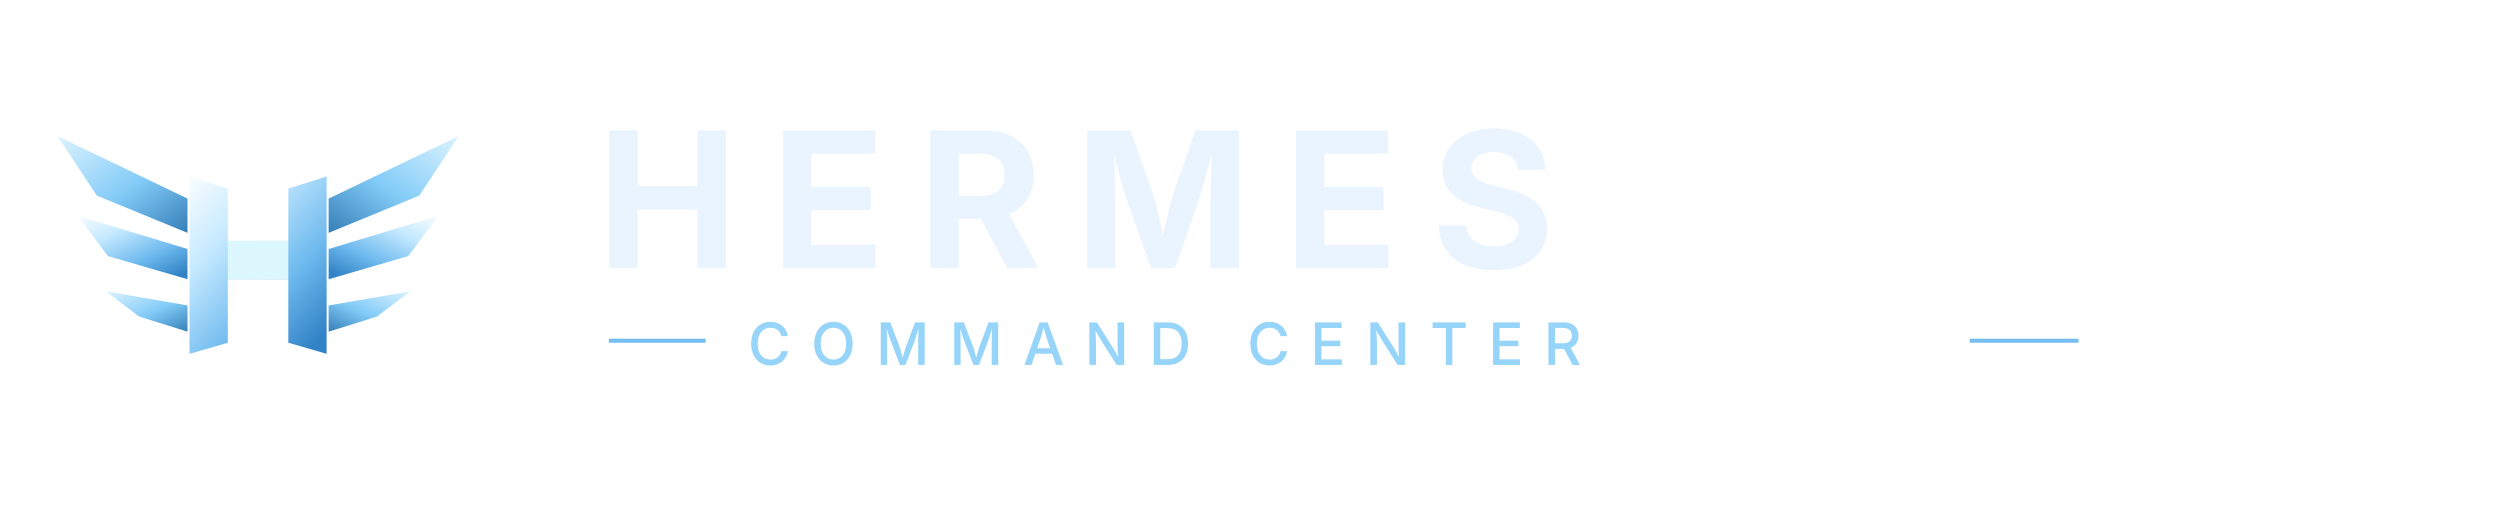
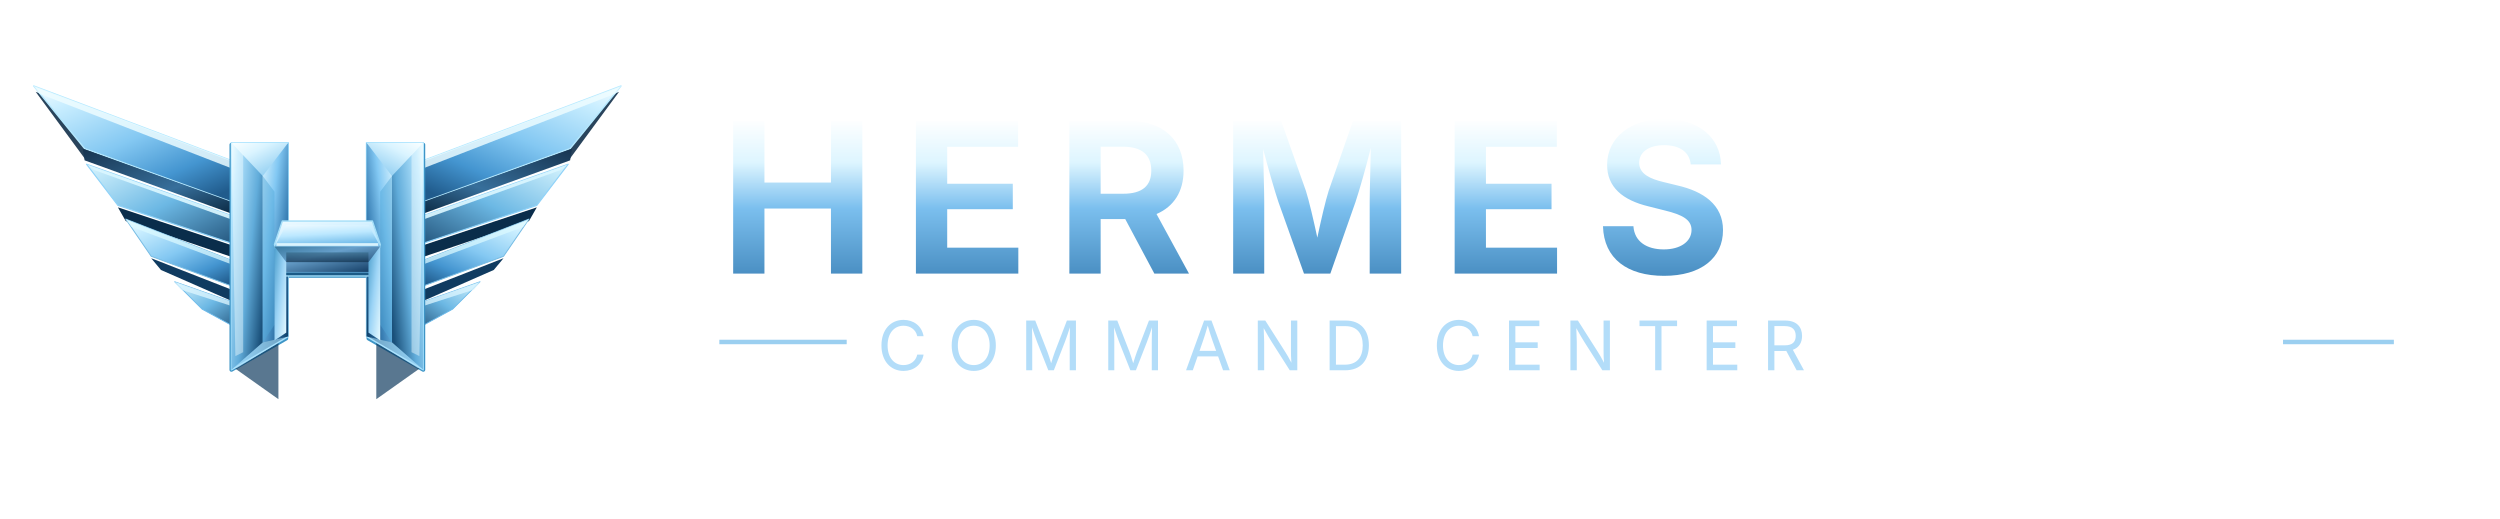
- <svg xmlns="http://www.w3.org/2000/svg" viewBox="0 0 1240 256" role="img" aria-label="HERMES COMMAND CENTER - Aero">
+ <svg xmlns="http://www.w3.org/2000/svg" viewBox="0 0 1060 220" role="img" aria-label="Hermes Command Center Aero">
  <defs>
-     <linearGradient id="metal" x1="0" y1="0" x2=".85" y2="1">
-       <stop stop-color="#FAFDFF" />
-       <stop offset=".32" stop-color="#C5E9FF" />
-       <stop offset=".70" stop-color="#6DB9EE" />
-       <stop offset="1" stop-color="#3283C6" />
+     <linearGradient id="wingMetal" x1="0" y1="0" x2=".78" y2="1">
+       <stop stop-color="#F6FDFF" />
+       <stop offset=".17" stop-color="#C9EEFF" />
+       <stop offset=".51" stop-color="#84C8F2" />
+       <stop offset=".78" stop-color="#4495D0" />
+       <stop offset="1" stop-color="#205B8C" />
    </linearGradient>
-     <linearGradient id="wing" x1="0" y1="0" x2="1" y2="1">
-       <stop stop-color="#DDF3FF" />
-       <stop offset=".55" stop-color="#82CBF7" />
-       <stop offset="1" stop-color="#357FB9" />
+     <linearGradient id="wingFacet" x1="0" y1="0" x2="1" y2="1">
+       <stop stop-color="#D9F6FF" />
+       <stop offset=".5" stop-color="#6CB8E4" />
+       <stop offset="1" stop-color="#1D4D74" />
    </linearGradient>
-     <linearGradient id="surface" x1="0" y1="0" x2="1" y2="1">
-       <stop stop-color="#0A243B" />
-       <stop offset="1" stop-color="#05101C" />
+     <linearGradient id="wingEdge" x1="0" y1="0" x2=".92" y2="1">
+       <stop stop-color="#173450" />
+       <stop offset=".6" stop-color="#376F9B" />
+       <stop offset="1" stop-color="#092740" />
    </linearGradient>
-     <radialGradient id="aura">
-       <stop stop-color="#267DB1" stop-opacity=".26" />
-       <stop offset="1" stop-color="#267DB1" stop-opacity="0" />
+     <linearGradient id="cap" x1="0" y1="0" x2=".9" y2="1">
+       <stop stop-color="#FBFFFF" />
+       <stop offset=".35" stop-color="#DAF4FF" />
+       <stop offset="1" stop-color="#7FC5EE" />
+     </linearGradient>
+     <linearGradient id="leftFace" x1="0" y1="0" x2="1" y2=".78">
+       <stop stop-color="#EDFBFF" />
+       <stop offset=".16" stop-color="#B5E5FE" />
+       <stop offset=".61" stop-color="#61ACDA" />
+       <stop offset="1" stop-color="#1A507A" />
+     </linearGradient>
+     <linearGradient id="rightFace" x1="0" y1="0" x2="1" y2="1">
+       <stop stop-color="#DDF5FF" />
+       <stop offset=".35" stop-color="#82C8F3" />
+       <stop offset=".65" stop-color="#3C82B7" />
+       <stop offset="1" stop-color="#0B3C66" />
+     </linearGradient>
+     <linearGradient id="innerFace" x1="0" y1="0" x2="1" y2="1">
+       <stop stop-color="#4C9FCD" />
+       <stop offset=".48" stop-color="#9CD4F6" />
+       <stop offset="1" stop-color="#E7FAFF" />
+     </linearGradient>
+     <linearGradient id="crossTop" x1="0" y1="0" x2=".28" y2="1">
+       <stop stop-color="#F0FBFF" />
+       <stop offset=".51" stop-color="#BCE8FF" />
+       <stop offset="1" stop-color="#72BCEA" />
+     </linearGradient>
+     <linearGradient id="crossFront" x1="0" y1="0" x2=".9" y2="1">
+       <stop stop-color="#39799F" />
+       <stop offset=".4" stop-color="#679FCA" />
+       <stop offset="1" stop-color="#153F67" />
+     </linearGradient>
+     <linearGradient id="crossBottom" x1="0" y1="0" x2="0" y2="1">
+       <stop stop-color="#386A8A" />
+       <stop offset="1" stop-color="#0D2B47" />
+     </linearGradient>
+     <linearGradient id="bg" x1="0" y1="0" x2="1" y2="1">
+       <stop stop-color="#0B2841" />
+       <stop offset=".45" stop-color="#081C2F" />
+       <stop offset="1" stop-color="#03101D" />
+     </linearGradient>
+     <linearGradient id="type" x1="0" y1="0" x2="0" y2="1">
+       <stop stop-color="#FFFFFF" />
+       <stop offset=".28" stop-color="#DDF5FF" />
+       <stop offset=".57" stop-color="#7BBFEE" />
+       <stop offset="1" stop-color="#498EC2" />
+     </linearGradient>
+     <radialGradient id="glow">
+       <stop stop-color="#2C8CBF" stop-opacity=".22" />
+       <stop offset="1" stop-color="#2C8CBF" stop-opacity="0" />
    </radialGradient>
  </defs>
-   <g transform="scale(0.5)">
+   <g transform="translate(6 24) scale(.83)">
    <g>
-       <path d="M57 135L186 197V231L96 194Z" fill="url(#wing)" />
-       <path d="M77 214L186 247V277L107 254Z" fill="url(#metal)" />
-       <path d="M105 289L186 303V329L138 314Z" fill="url(#wing)" />
-       <g transform="translate(512 0) scale(-1 1)">
-         <path d="M57 135L186 197V231L96 194Z" fill="url(#wing)" />
-         <path d="M77 214L186 247V277L107 254Z" fill="url(#metal)" />
-         <path d="M105 289L186 303V329L138 314Z" fill="url(#wing)" />
+       <g stroke-linejoin="round">
+         <path d="M10 15 L116 55 L116 79 L35 49 Z" fill="#04233F" opacity=".85" transform="translate(1 3)" />
+         <path d="M10 15 L116 55 L116 76 L36 47 Z" fill="url(#wingMetal)" stroke="#B5E9FF" stroke-width=".7" />
+         <path d="M10 15 L116 55 L116 59 L13 19 Z" fill="#EEFCFF" opacity=".83" />
+         <path d="M35 47 L116 76 L116 82 L36 53 Z" fill="url(#wingEdge)" />
+         <path d="M37 55 L116 83 L116 97 L53 76 Z" fill="url(#wingFacet)" stroke="#8FD2F8" stroke-width=".6" />
+         <path d="M37 55 L116 83 L116 85 L41 58 Z" fill="#DAF6FF" opacity=".92" />
+         <path d="M53 77 L116 98 L116 104 L57 84 Z" fill="#0A2D4B" />
+         <path d="M57 83 L116 106 L116 119 L70 102 Z" fill="url(#wingMetal)" stroke="#75BBE3" stroke-width=".5" />
+         <path d="M57 83 L116 106 L116 108 L60 87 Z" fill="#DCFAFF" opacity=".73" />
+         <path d="M70 103 L116 121 L116 127 L75 109 Z" fill="#103B60" />
+         <path d="M82 115 L116 127 L116 140 L96 129 Z" fill="url(#wingFacet)" stroke="#6AB9EA" stroke-width=".45" />
+         <path d="M82 115 L116 127 L116 129 L85 119 Z" fill="#DDF6FF" opacity=".76" />
      </g>
-       <path d="M188 175L226 187V239H286V187L324 175V351L286 340V277H226V340L188 351Z" fill="url(#metal)" />
-       <path d="M226 239H286V277H226Z" fill="#DDF7FF" />
+       <g transform="translate(320 0) scale(-1 1)">
+         <g stroke-linejoin="round">
+           <path d="M10 15 L116 55 L116 79 L35 49 Z" fill="#04233F" opacity=".85" transform="translate(1 3)" />
+           <path d="M10 15 L116 55 L116 76 L36 47 Z" fill="url(#wingMetal)" stroke="#B5E9FF" stroke-width=".7" />
+           <path d="M10 15 L116 55 L116 59 L13 19 Z" fill="#EEFCFF" opacity=".83" />
+           <path d="M35 47 L116 76 L116 82 L36 53 Z" fill="url(#wingEdge)" />
+           <path d="M37 55 L116 83 L116 97 L53 76 Z" fill="url(#wingFacet)" stroke="#8FD2F8" stroke-width=".6" />
+           <path d="M37 55 L116 83 L116 85 L41 58 Z" fill="#DAF6FF" opacity=".92" />
+           <path d="M53 77 L116 98 L116 104 L57 84 Z" fill="#0A2D4B" />
+           <path d="M57 83 L116 106 L116 119 L70 102 Z" fill="url(#wingMetal)" stroke="#75BBE3" stroke-width=".5" />
+           <path d="M57 83 L116 106 L116 108 L60 87 Z" fill="#DCFAFF" opacity=".73" />
+           <path d="M70 103 L116 121 L116 127 L75 109 Z" fill="#103B60" />
+           <path d="M82 115 L116 127 L116 140 L96 129 Z" fill="url(#wingFacet)" stroke="#6AB9EA" stroke-width=".45" />
+           <path d="M82 115 L116 127 L116 129 L85 119 Z" fill="#DDF6FF" opacity=".76" />
+         </g>
+       </g>
+       <g stroke-linejoin="round">
+         <path d="M111 45 L139 45 L139 86 L181 86 L181 45 L209 45 L209 160 L181 144 L181 112 L139 112 L139 144 L111 160 Z" fill="#082A47" stroke="#3E95C6" stroke-width="2" />
+         <path d="M111 158 L135 175 L135 144 Z" fill="#0C385C" opacity=".68" />
+         <path d="M209 158 L185 175 L185 144 Z" fill="#0C385C" opacity=".68" />
+         <path d="M111 44 L140 44 L140 143 L111 160 Z" fill="url(#leftFace)" stroke="#A1DFFD" stroke-width=".72" />
+         <path d="M111 44 L127 59 L127 146 L111 160 Z" fill="url(#leftFace)" />
+         <path d="M127 59 L140 44 L140 143 L127 146 Z" fill="url(#rightFace)" />
+         <path d="M111 44 L140 44 L127 61 Z" fill="url(#cap)" />
+         <path d="M111 44 L113 153 L117 151 L117 50 Z" fill="#F8FFFF" opacity=".42" />
+         <path d="M127 61 L133 69 L133 137 L127 146 Z" fill="#4FA6D7" opacity=".45" />
+         <path d="M111 160 L127 146 L140 143 L114 159 Z" fill="#B4E5FF" opacity=".55" />
+         <g transform="translate(320 0) scale(-1 1)">
+           <path d="M111 44 L140 44 L140 143 L111 160 Z" fill="url(#leftFace)" stroke="#A1DFFD" stroke-width=".72" />
+           <path d="M111 44 L127 59 L127 146 L111 160 Z" fill="url(#leftFace)" />
+           <path d="M127 59 L140 44 L140 143 L127 146 Z" fill="url(#rightFace)" />
+           <path d="M111 44 L140 44 L127 61 Z" fill="url(#cap)" />
+           <path d="M111 44 L113 153 L117 151 L117 50 Z" fill="#F8FFFF" opacity=".42" />
+           <path d="M127 61 L133 69 L133 137 L127 146 Z" fill="#4FA6D7" opacity=".45" />
+           <path d="M111 160 L127 146 L140 143 L114 159 Z" fill="#B4E5FF" opacity=".55" />
+         </g>
+         <path d="M137 84 L183 84 L187 96 L183 112 L137 112 L133 96 Z" fill="url(#crossTop)" stroke="#A6DFF8" stroke-width=".75" />
+         <path d="M139 86 L181 86 L187 97 L133 97 Z" fill="url(#crossTop)" />
+         <path d="M133 97 L187 97 L183 110 L137 110 Z" fill="url(#crossFront)" />
+         <path d="M139 100 L181 100 L181 105 L139 105 Z" fill="url(#crossBottom)" opacity=".67" />
+         <path d="M133 97 L139 105 L139 141 L133 145 Z" fill="url(#innerFace)" />
+         <path d="M187 97 L181 105 L181 141 L187 145 Z" fill="url(#innerFace)" />
+         <path d="M134 96 L186 96" stroke="#E3F8FF" stroke-width="1.4" opacity=".9" />
+         <path d="M139 111 H181" stroke="#1B5B87" stroke-width="1.4" />
+       </g>
    </g>
  </g>
-   <text x="296" y="133" font-family="Inter,Segoe UI,Arial,sans-serif" font-size="94" letter-spacing="16" font-weight="750" fill="#EAF4FF">HERMES</text>
-   <path d="M302 169H350M977 169H1031" stroke="#76BDF1" stroke-width="2" />
-   <text x="371" y="181" font-family="Inter,Segoe UI,Arial,sans-serif" font-size="29" letter-spacing="10" fill="#96D4FA" font-weight="500">COMMAND CENTER</text>
+   <text x="305" y="116" font-family="Inter,Segoe UI,Arial,sans-serif" font-size="89" font-weight="750" letter-spacing="11" fill="url(#type)">HERMES</text>
+   <path d="M305 145H359 M968 145H1015" stroke="#9BCFF0" stroke-width="1.9" />
+   <text x="372" y="157" font-family="Inter,Segoe UI,Arial,sans-serif" font-size="29" letter-spacing="8.6" fill="#B3DDF9">COMMAND CENTER</text>
</svg>
